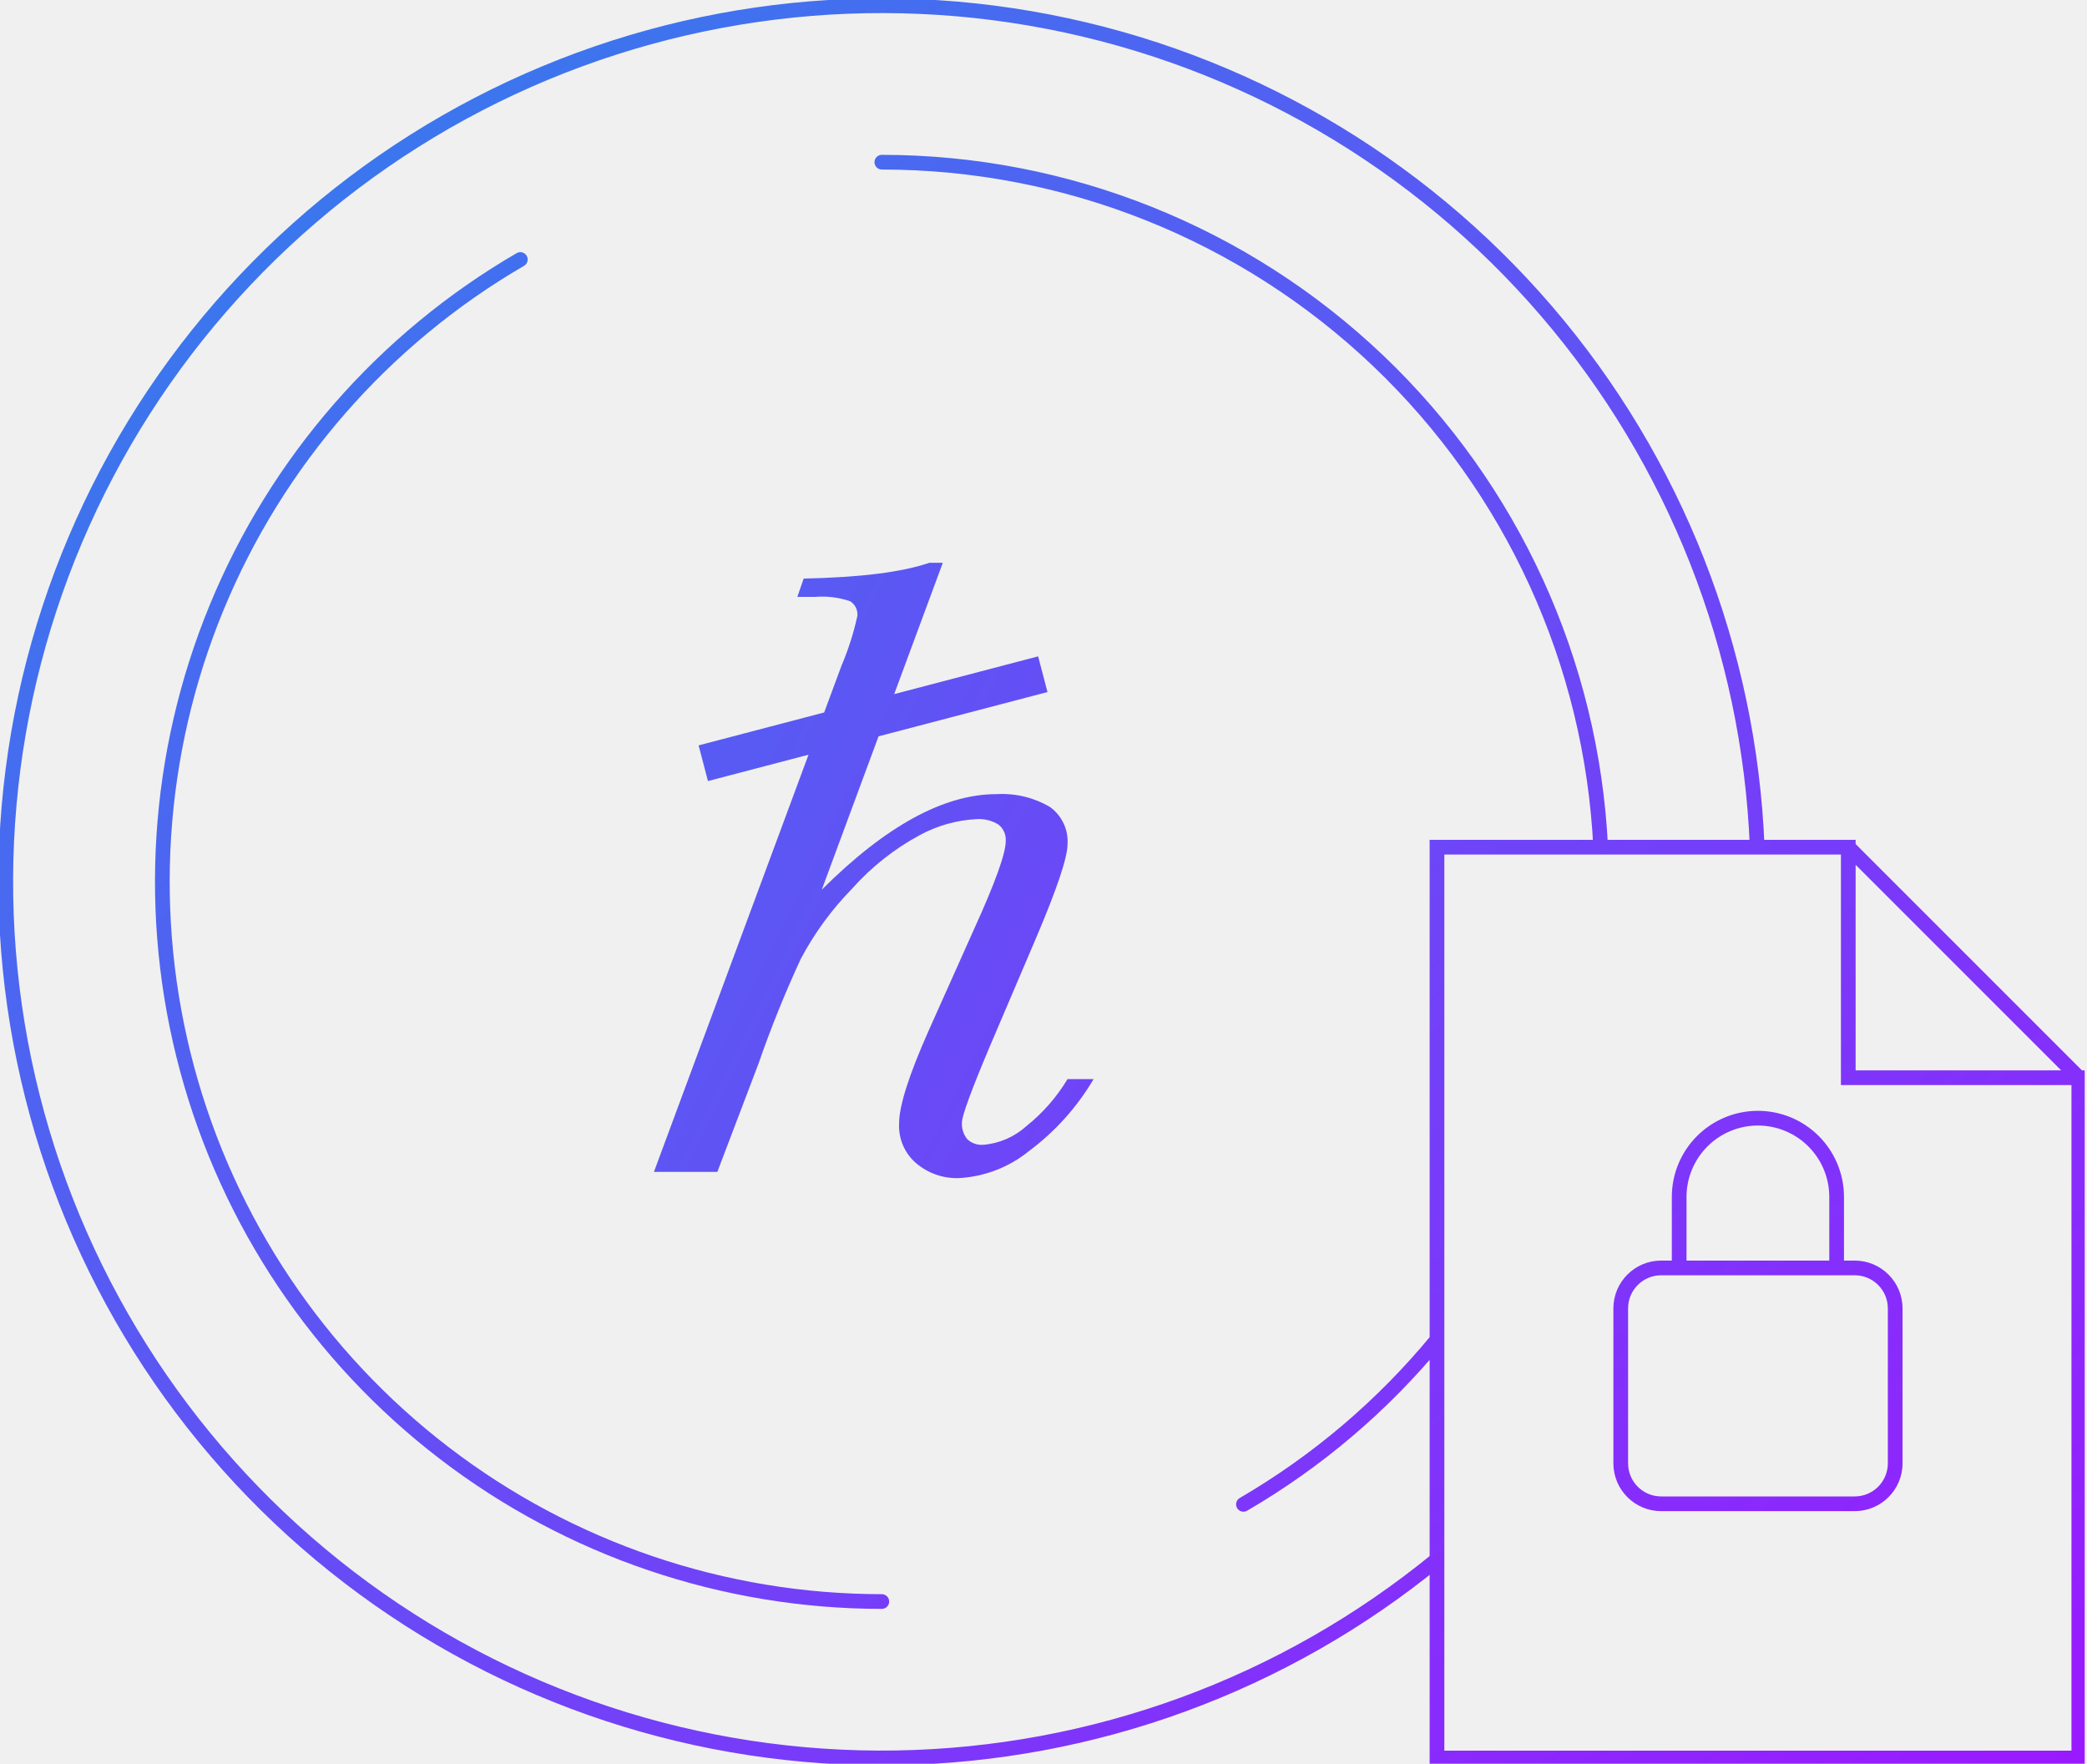
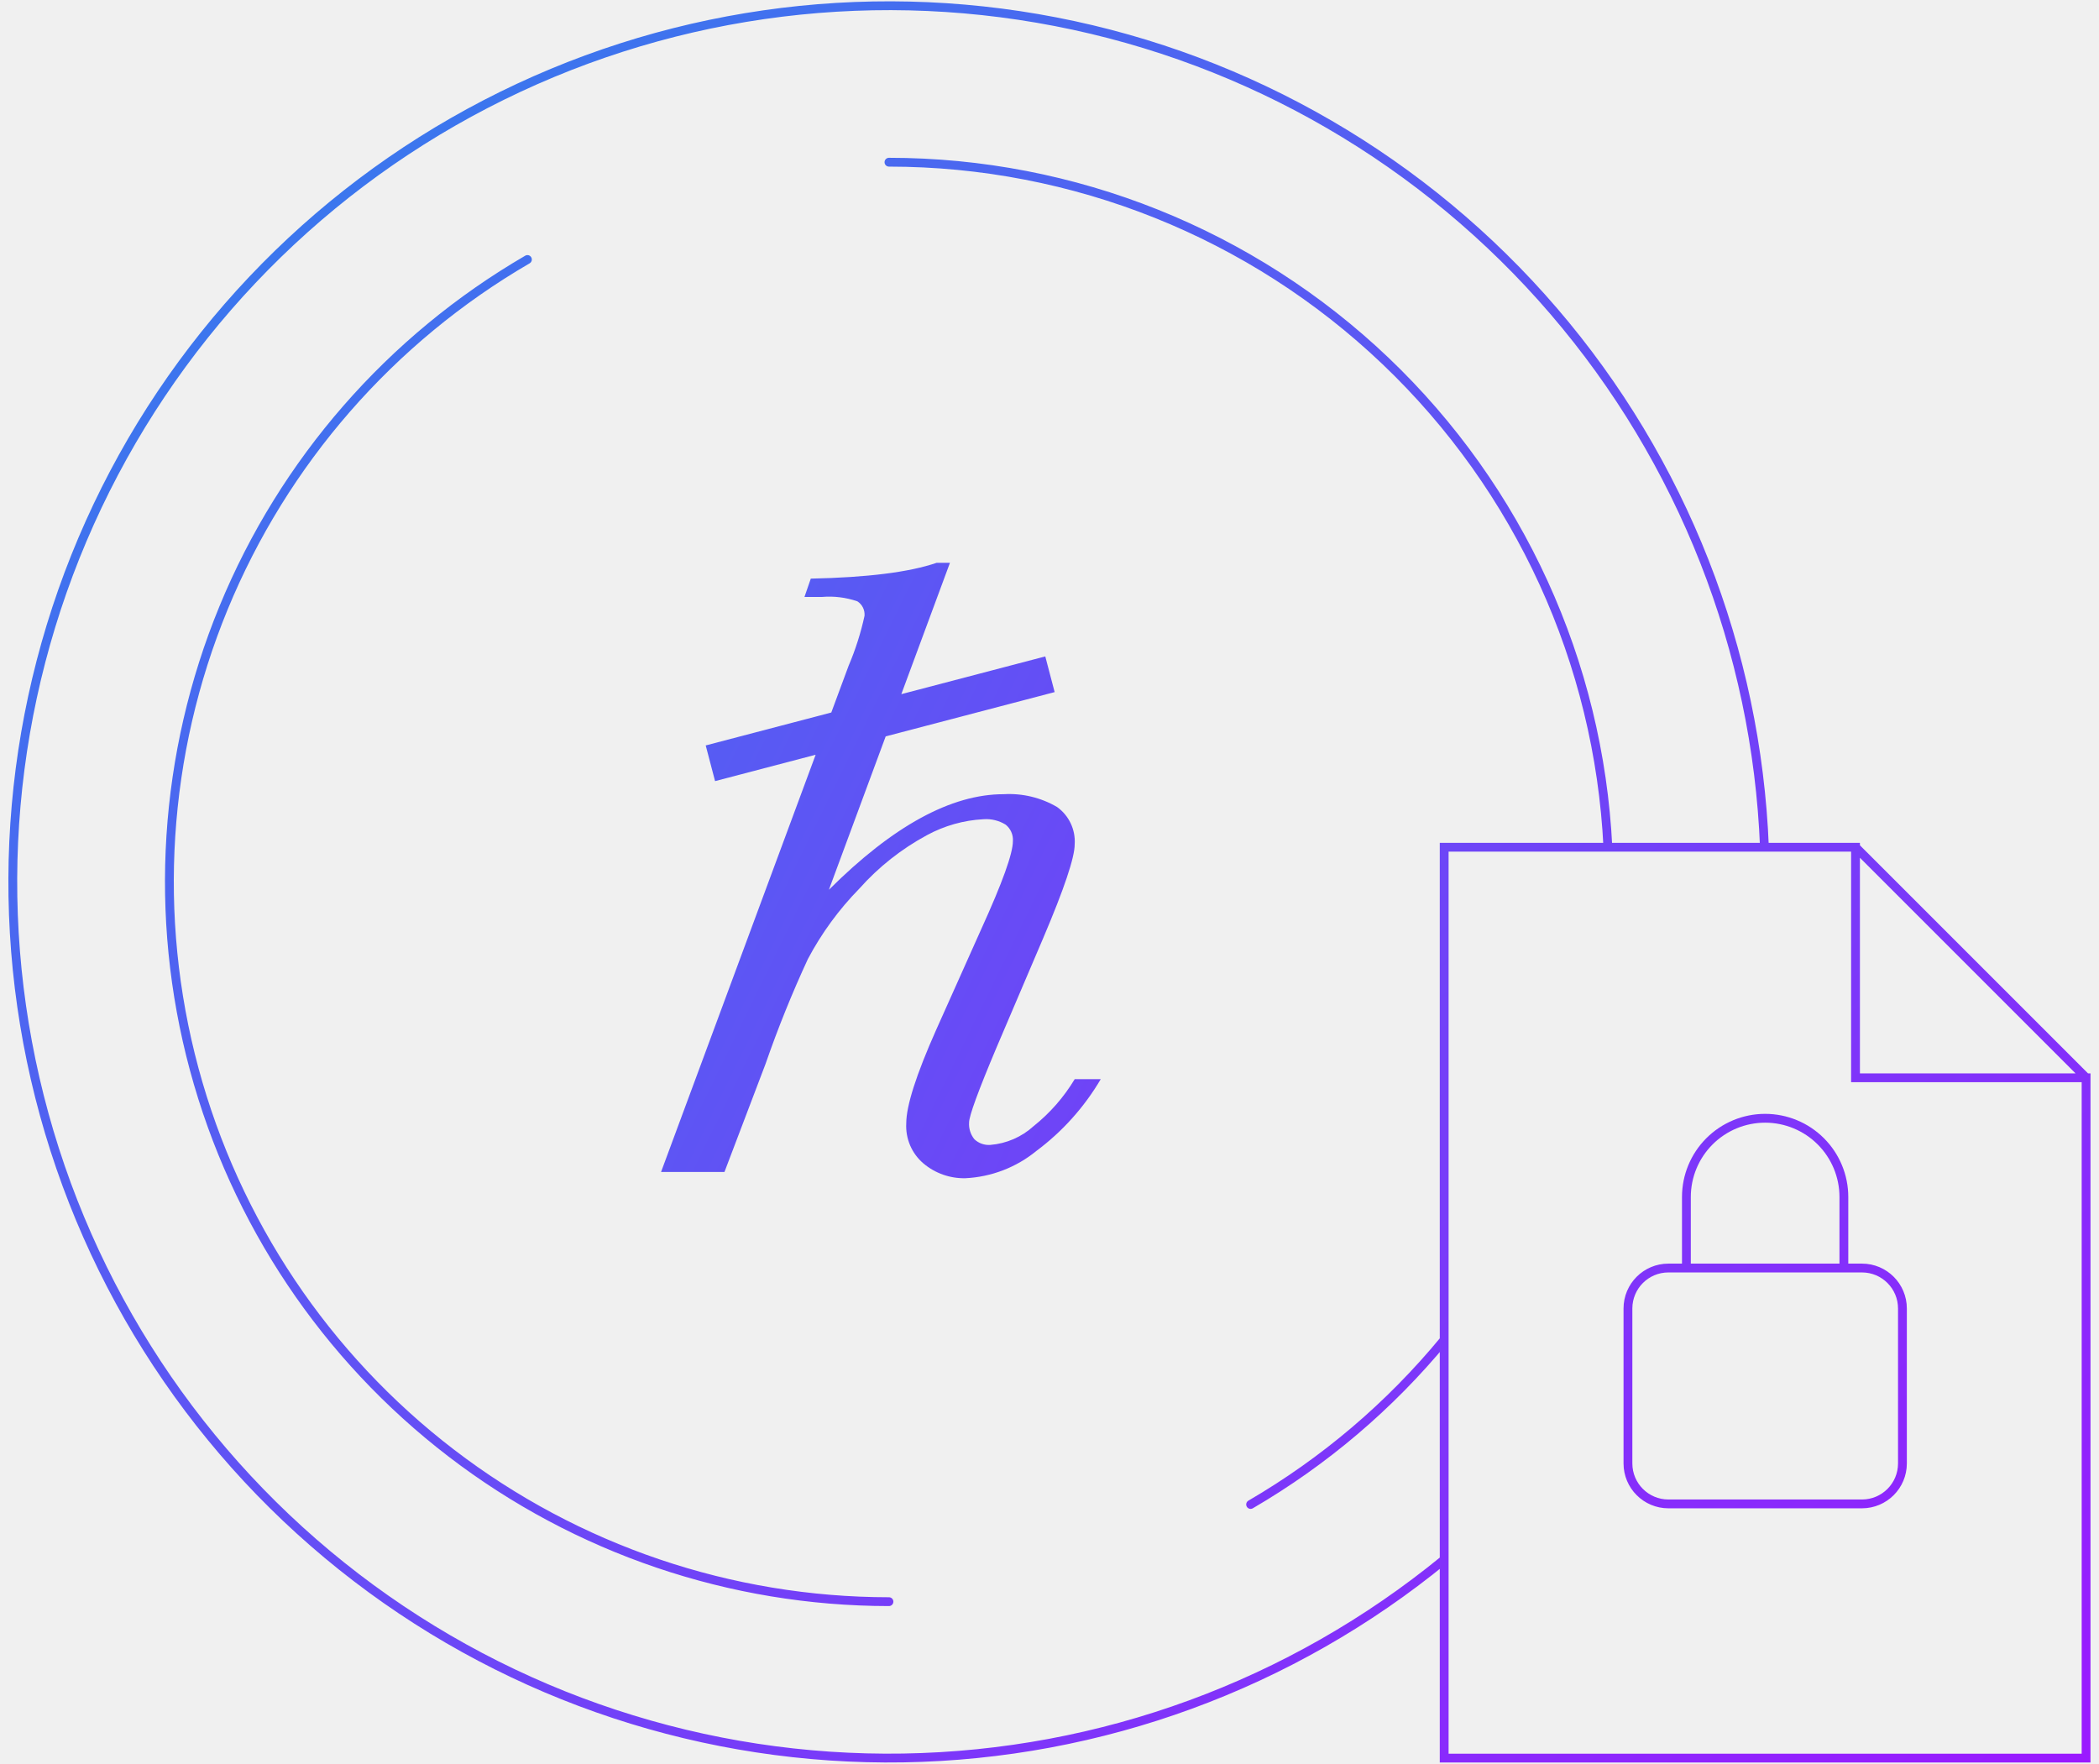
- <svg xmlns="http://www.w3.org/2000/svg" width="142" height="120" viewBox="0 0 142 120" fill="none">
-   <g clip-path="url(#clip0_200_211)">
-     <path d="M60 10.535C59.724 10.535 59.5 10.759 59.5 11.035C59.5 11.311 59.724 11.535 60 11.535L60 10.535ZM108.41 57.663C108.424 57.939 108.658 58.152 108.934 58.139C109.21 58.125 109.423 57.891 109.409 57.615L108.41 57.663ZM98.158 91.479C98.334 91.266 98.304 90.951 98.091 90.775C97.877 90.599 97.562 90.63 97.387 90.843L98.158 91.479ZM84.352 101.921C84.114 102.06 84.033 102.366 84.172 102.605C84.311 102.843 84.617 102.924 84.856 102.785L84.352 101.921ZM35.655 18.087C35.894 17.948 35.975 17.642 35.836 17.404C35.697 17.165 35.391 17.084 35.153 17.223L35.655 18.087ZM60 109.465C60.276 109.465 60.5 109.241 60.5 108.965C60.5 108.689 60.276 108.465 60 108.465L60 109.465ZM97.773 57.639V57.139H97.273V57.639H97.773ZM97.773 119.608H97.273V120.108H97.773V119.608ZM141.443 119.608V120.108H141.943V119.608H141.443ZM141.443 73.326H141.943V72.826H141.443V73.326ZM125.757 73.326H125.257V73.826H125.757V73.326ZM125.757 57.639H126.257V57.139H125.757V57.639ZM124.965 81.435H124.465H124.965ZM60 11.535C72.449 11.537 84.42 16.328 93.433 24.915L94.123 24.191C84.924 15.427 72.706 10.537 60 10.535L60 11.535ZM93.433 24.915C102.445 33.503 107.808 45.229 108.41 57.663L109.409 57.615C108.795 44.924 103.321 32.956 94.123 24.191L93.433 24.915ZM97.387 90.843C93.732 95.278 89.318 99.028 84.352 101.921L84.856 102.785C89.924 99.833 94.428 96.005 98.158 91.479L97.387 90.843ZM97.456 105.723C87.149 114.166 74.292 118.879 60.97 119.098L60.987 120.098C74.534 119.875 87.608 115.082 98.089 106.497L97.456 105.723ZM60.97 119.098C47.649 119.317 34.644 115.028 24.066 106.928L23.458 107.722C34.215 115.959 47.44 120.32 60.987 120.098L60.97 119.098ZM24.066 106.928C13.487 98.829 5.955 87.392 2.692 74.475L1.723 74.72C5.041 87.856 12.7 99.486 23.458 107.722L24.066 106.928ZM2.692 74.475C-0.571 61.557 0.626 47.916 6.088 35.764L5.176 35.354C-0.379 47.712 -1.596 61.584 1.723 74.72L2.692 74.475ZM6.088 35.764C11.551 23.612 20.959 13.662 32.786 7.527L32.325 6.64C20.298 12.878 10.731 22.996 5.176 35.354L6.088 35.764ZM32.786 7.527C44.613 1.393 58.166 -0.565 71.246 1.97L71.436 0.988C58.135 -1.59 44.353 0.402 32.325 6.64L32.786 7.527ZM71.246 1.97C84.326 4.505 96.166 11.385 104.845 21.493L105.604 20.842C96.778 10.562 84.737 3.566 71.436 0.988L71.246 1.97ZM104.845 21.493C113.524 31.602 118.534 44.346 119.061 57.659L120.06 57.619C119.524 44.081 114.43 31.121 105.604 20.842L104.845 21.493ZM35.153 17.223C25.75 22.689 18.411 31.102 14.271 41.159L15.195 41.54C19.252 31.686 26.443 23.443 35.655 18.087L35.153 17.223ZM14.271 41.159C10.13 51.217 9.42 62.358 12.248 72.86L13.214 72.6C10.442 62.31 11.139 51.394 15.195 41.54L14.271 41.159ZM12.248 72.86C15.077 83.362 21.288 92.639 29.92 99.256L30.528 98.462C22.071 91.979 15.986 82.889 13.214 72.6L12.248 72.86ZM29.92 99.256C38.552 105.873 49.124 109.461 60 109.465L60 108.465C49.344 108.461 38.986 104.945 30.528 98.462L29.92 99.256ZM97.273 57.639V119.608H98.273V57.639H97.273ZM97.773 120.108H141.443V119.108H97.773V120.108ZM141.943 119.608V73.326H140.943V119.608H141.943ZM141.443 72.826H125.757V73.826H141.443V72.826ZM126.257 73.326V57.639H125.257V73.326H126.257ZM125.757 57.139H97.773V58.139H125.757V57.139ZM125.411 57.993L141.097 73.679L141.805 72.972L126.118 57.286L125.411 57.993ZM113.027 86.767H126.196V85.767H113.027V86.767ZM126.196 86.767C127.44 86.767 128.449 87.775 128.449 89.02H129.449C129.449 87.223 127.993 85.767 126.196 85.767V86.767ZM128.449 89.02V99.561H129.449V89.02H128.449ZM128.449 99.561C128.449 100.805 127.44 101.814 126.196 101.814V102.814C127.993 102.814 129.449 101.357 129.449 99.561H128.449ZM126.196 101.814H113.027V102.814H126.196V101.814ZM113.027 101.814C111.783 101.814 110.775 100.805 110.775 99.561H109.775C109.775 101.357 111.231 102.814 113.027 102.814V101.814ZM110.775 99.561V89.02H109.775V99.561H110.775ZM110.775 89.02C110.775 87.775 111.783 86.767 113.027 86.767V85.767C111.231 85.767 109.775 87.223 109.775 89.02H110.775ZM114.751 86.275V81.435H113.751V86.275H114.751ZM114.751 81.435C114.751 80.147 115.263 78.912 116.174 78.001L115.466 77.294C114.368 78.392 113.751 79.882 113.751 81.435H114.751ZM116.174 78.001C117.084 77.09 118.32 76.578 119.608 76.578V75.578C118.055 75.578 116.565 76.195 115.466 77.294L116.174 78.001ZM119.608 76.578C120.896 76.578 122.131 77.09 123.042 78.001L123.749 77.294C122.651 76.195 121.161 75.578 119.608 75.578V76.578ZM123.042 78.001C123.953 78.912 124.465 80.147 124.465 81.435H125.465C125.465 79.882 124.848 78.392 123.749 77.294L123.042 78.001ZM124.465 81.435V86.275H125.465V81.435H124.465Z" fill="url(#paint0_linear_200_211)" />
-     <path fill-rule="evenodd" clip-rule="evenodd" d="M44.494 79.733H48.808L51.608 72.369C52.448 69.945 53.408 67.566 54.486 65.239C55.416 63.485 56.595 61.873 57.984 60.455C59.295 58.983 60.853 57.751 62.588 56.816C63.773 56.173 65.086 55.803 66.431 55.733C66.96 55.695 67.487 55.824 67.937 56.102C68.104 56.235 68.237 56.406 68.323 56.602C68.409 56.797 68.446 57.011 68.431 57.224C68.431 58.06 67.718 60.047 66.29 63.184L63.208 70.071C61.854 73.114 61.176 75.231 61.176 76.424C61.147 76.936 61.237 77.448 61.438 77.92C61.64 78.392 61.947 78.811 62.337 79.145C63.136 79.821 64.154 80.181 65.2 80.157C66.964 80.071 68.655 79.422 70.024 78.306C71.796 76.985 73.286 75.324 74.408 73.42H72.635C71.902 74.641 70.956 75.722 69.843 76.612C69.031 77.35 67.996 77.8 66.902 77.89C66.704 77.906 66.504 77.88 66.316 77.814C66.128 77.748 65.956 77.643 65.812 77.506C65.552 77.186 65.423 76.78 65.451 76.369C65.451 75.919 66.068 74.23 67.302 71.302L70.494 63.82C71.922 60.463 72.635 58.337 72.635 57.443C72.668 56.952 72.576 56.461 72.365 56.017C72.156 55.572 71.835 55.188 71.435 54.902C70.34 54.261 69.079 53.958 67.812 54.031C64.235 54.026 60.269 56.193 55.914 60.533L59.777 50.098L71.271 47.085L70.635 44.657L60.841 47.225L64.149 38.29H63.239C61.378 38.928 58.526 39.286 54.682 39.365L54.251 40.612H55.443C56.258 40.542 57.078 40.644 57.851 40.91C58.014 41.015 58.146 41.162 58.232 41.336C58.317 41.51 58.354 41.705 58.337 41.898C58.084 43.061 57.721 44.198 57.255 45.294L56.077 48.474L47.533 50.714L48.17 53.141L55.012 51.348L44.494 79.733Z" fill="url(#paint1_linear_200_211)" />
+ <svg xmlns="http://www.w3.org/2000/svg" width="238" height="200" viewBox="0 0 238 200" fill="none">
+   <g clip-path="url(#clip0_373_182)">
+     <path d="M100.797 17.892C100.521 17.892 100.297 18.116 100.297 18.392C100.297 18.668 100.521 18.892 100.797 18.892L100.797 17.892ZM181.814 96.09C181.828 96.365 182.062 96.578 182.338 96.565C182.614 96.551 182.826 96.317 182.813 96.041L181.814 96.09ZM164.137 152.253C164.313 152.04 164.283 151.724 164.07 151.549C163.856 151.373 163.541 151.404 163.366 151.617L164.137 152.253ZM141.552 170.156C141.314 170.295 141.233 170.601 141.372 170.84C141.511 171.079 141.817 171.159 142.055 171.02L141.552 170.156ZM60.055 29.857C60.294 29.718 60.375 29.412 60.236 29.174C60.097 28.935 59.791 28.854 59.553 28.993L60.055 29.857ZM100.797 182.108C101.073 182.108 101.297 181.884 101.297 181.608C101.297 181.332 101.074 181.108 100.797 181.108L100.797 182.108ZM163.752 96.065V95.565H163.252V96.065H163.752ZM163.752 199.346H163.252V199.846H163.752V199.346ZM236.536 199.346V199.846H237.036V199.346H236.536ZM236.536 122.209H237.036V121.709H236.536V122.209ZM210.392 122.209H209.892V122.709H210.392V122.209ZM210.392 96.065H210.892V95.565H210.392V96.065ZM209.072 135.726H208.572H209.072ZM100.797 18.892C121.631 18.895 141.665 26.912 156.748 41.284L157.438 40.56C142.169 26.011 121.888 17.895 100.797 17.892L100.797 18.892ZM156.748 41.284C171.831 55.656 180.807 75.28 181.814 96.09L182.813 96.041C181.793 74.975 172.707 55.109 157.438 40.56L156.748 41.284ZM163.366 151.617C157.249 159.038 149.863 165.316 141.552 170.156L142.055 171.02C150.469 166.12 157.945 159.766 164.137 152.253L163.366 151.617ZM163.435 176.463C146.199 190.582 124.698 198.464 102.42 198.83L102.437 199.83C124.94 199.46 146.658 191.498 164.068 177.236L163.435 176.463ZM102.42 198.83C80.142 199.196 58.394 192.024 40.704 178.479L40.096 179.273C57.965 192.955 79.933 200.199 102.437 199.83L102.42 198.83ZM40.704 178.479C23.013 164.933 10.418 145.809 4.961 124.206L3.991 124.451C9.504 146.272 22.226 165.59 40.096 179.273L40.704 178.479ZM4.961 124.206C-0.496 102.604 1.505 79.792 10.64 59.47L9.728 59.06C0.501 79.588 -1.521 102.631 3.991 124.451L4.961 124.206ZM10.64 59.47C19.775 39.148 35.508 22.508 55.287 12.25L54.827 11.362C34.848 21.724 18.956 38.532 9.728 59.06L10.64 59.47ZM55.287 12.25C75.066 1.992 97.73 -1.283 119.604 2.956L119.794 1.974C97.699 -2.308 74.805 1 54.827 11.362L55.287 12.25ZM119.604 2.956C141.478 7.195 161.278 18.7 175.792 35.605L176.551 34.953C161.89 17.878 141.889 6.256 119.794 1.974L119.604 2.956ZM175.792 35.605C190.307 52.509 198.684 73.822 199.566 96.085L200.565 96.046C199.674 73.557 191.212 52.029 176.551 34.953L175.792 35.605ZM59.553 28.993C43.945 38.067 31.762 52.031 24.89 68.726L25.814 69.106C32.603 52.615 44.638 38.821 60.055 29.857L59.553 28.993ZM24.89 68.726C18.017 85.42 16.837 103.914 21.533 121.346L22.499 121.086C17.86 103.866 19.026 85.597 25.814 69.106L24.89 68.726ZM21.533 121.346C26.229 138.779 36.538 154.178 50.867 165.162L51.475 164.368C37.321 153.518 27.137 138.306 22.499 121.086L21.533 121.346ZM50.867 165.162C65.195 176.145 82.743 182.101 100.797 182.108L100.797 181.108C82.964 181.101 65.629 175.218 51.475 164.368L50.867 165.162ZM163.252 96.065V199.346H164.252V96.065H163.252ZM163.752 199.846H236.536V198.846H163.752V199.846ZM237.036 199.346V122.209H236.036V199.346H237.036ZM236.536 121.709H210.392V122.709H236.536V121.709ZM210.892 122.209V96.065H209.892V122.209H210.892ZM210.392 95.565H163.752V96.565H210.392V95.565ZM210.052 96.419L236.195 122.563L236.903 121.856L210.759 95.712L210.052 96.419ZM189.176 144.278H211.124V143.278H189.176V144.278ZM211.124 144.278C213.382 144.278 215.212 146.108 215.212 148.366H216.212C216.212 145.556 213.934 143.278 211.124 143.278V144.278ZM215.212 148.366V165.935H216.212V148.366H215.212ZM215.212 165.935C215.212 168.193 213.382 170.023 211.124 170.023V171.023C213.934 171.023 216.212 168.745 216.212 165.935H215.212ZM211.124 170.023H189.176V171.023H211.124V170.023ZM189.176 170.023C186.919 170.023 185.088 168.193 185.088 165.935H184.088C184.088 168.745 186.366 171.023 189.176 171.023V170.023ZM185.088 165.935V148.366H184.088V165.935H185.088ZM185.088 148.366C185.088 146.108 186.919 144.278 189.176 144.278V143.278C186.366 143.278 184.088 145.556 184.088 148.366H185.088ZM191.716 143.791V135.726H190.716V143.791H191.716ZM191.716 135.726C191.716 133.49 192.604 131.346 194.184 129.766L193.477 129.059C191.709 130.827 190.716 133.225 190.716 135.726H191.716ZM194.184 129.766C195.765 128.185 197.908 127.297 200.144 127.297V126.297C197.643 126.297 195.245 127.291 193.477 129.059L194.184 129.766ZM200.144 127.297C202.379 127.297 204.523 128.185 206.103 129.766L206.81 129.059C205.042 127.291 202.644 126.297 200.144 126.297V127.297ZM206.103 129.766C207.684 131.346 208.572 133.49 208.572 135.726H209.572C209.572 133.225 208.579 130.827 206.81 129.059L206.103 129.766ZM208.572 135.726V143.791H209.572V135.726H208.572Z" fill="url(#paint0_linear_373_182)" />
+     <path fill-rule="evenodd" clip-rule="evenodd" d="M74.954 132.889H82.144L86.81 120.614C88.21 116.576 89.811 112.61 91.608 108.732C93.158 105.808 95.121 103.122 97.438 100.758C99.622 98.304 102.219 96.252 105.111 94.693C107.085 93.622 109.273 93.005 111.516 92.889C112.397 92.825 113.275 93.04 114.026 93.503C114.304 93.725 114.525 94.011 114.668 94.336C114.812 94.662 114.874 95.017 114.85 95.373C114.85 96.767 113.66 100.078 111.281 105.307L106.144 116.784C103.887 121.856 102.758 125.386 102.758 127.372C102.71 128.226 102.859 129.08 103.194 129.867C103.53 130.654 104.043 131.352 104.693 131.908C106.023 133.035 107.721 133.635 109.464 133.595C112.404 133.452 115.222 132.371 117.503 130.51C120.457 128.309 122.941 125.54 124.81 122.366H121.856C120.633 124.402 119.058 126.204 117.202 127.686C115.848 128.918 114.125 129.667 112.301 129.817C111.97 129.844 111.637 129.8 111.324 129.69C111.011 129.58 110.725 129.405 110.484 129.176C110.051 128.643 109.836 127.966 109.882 127.281C109.882 126.532 110.911 123.717 112.967 118.837L118.287 106.366C120.667 100.771 121.856 97.229 121.856 95.739C121.911 94.921 121.756 94.102 121.406 93.361C121.056 92.62 120.523 91.98 119.856 91.503C118.03 90.435 115.929 89.93 113.817 90.052C107.856 90.043 101.246 93.656 93.987 100.889L100.426 83.497L119.583 78.475L118.522 74.429L102.199 78.708L107.712 63.817H106.196C103.094 64.88 98.34 65.477 91.934 65.608L91.216 67.686H93.203C94.56 67.57 95.927 67.74 97.216 68.183C97.488 68.358 97.707 68.603 97.85 68.894C97.993 69.184 98.053 69.508 98.026 69.83C97.603 71.769 96.999 73.664 96.222 75.49L94.258 80.79L80.019 84.523L81.08 88.569L92.484 85.579L74.954 132.889Z" fill="url(#paint1_linear_373_182)" />
  </g>
  <defs>
-     <linearGradient id="paint0_linear_200_211" x1="0.575" y1="0.543" x2="117.824" y2="139.272" gradientUnits="userSpaceOnUse">
+     <linearGradient id="paint0_linear_373_182" x1="1.756" y1="0.906" x2="197.17" y2="232.12" gradientUnits="userSpaceOnUse">
      <stop stop-color="#2D84EB" />
      <stop offset="1" stop-color="#9A1AFF" />
    </linearGradient>
-     <linearGradient id="paint1_linear_200_211" x1="4.266" y1="10" x2="139.122" y2="76.037" gradientUnits="userSpaceOnUse">
+     <linearGradient id="paint1_linear_373_182" x1="7.907" y1="16.667" x2="232.667" y2="126.728" gradientUnits="userSpaceOnUse">
      <stop stop-color="#2D84EB" />
      <stop offset="1" stop-color="#9A1AFF" />
    </linearGradient>
-     <clipPath id="clip0_200_211">
-       <rect width="141.843" height="120" fill="white" />
+     <clipPath id="clip0_373_182">
+       <rect width="236.405" height="200" fill="white" transform="translate(0.797363)" />
    </clipPath>
  </defs>
</svg>
